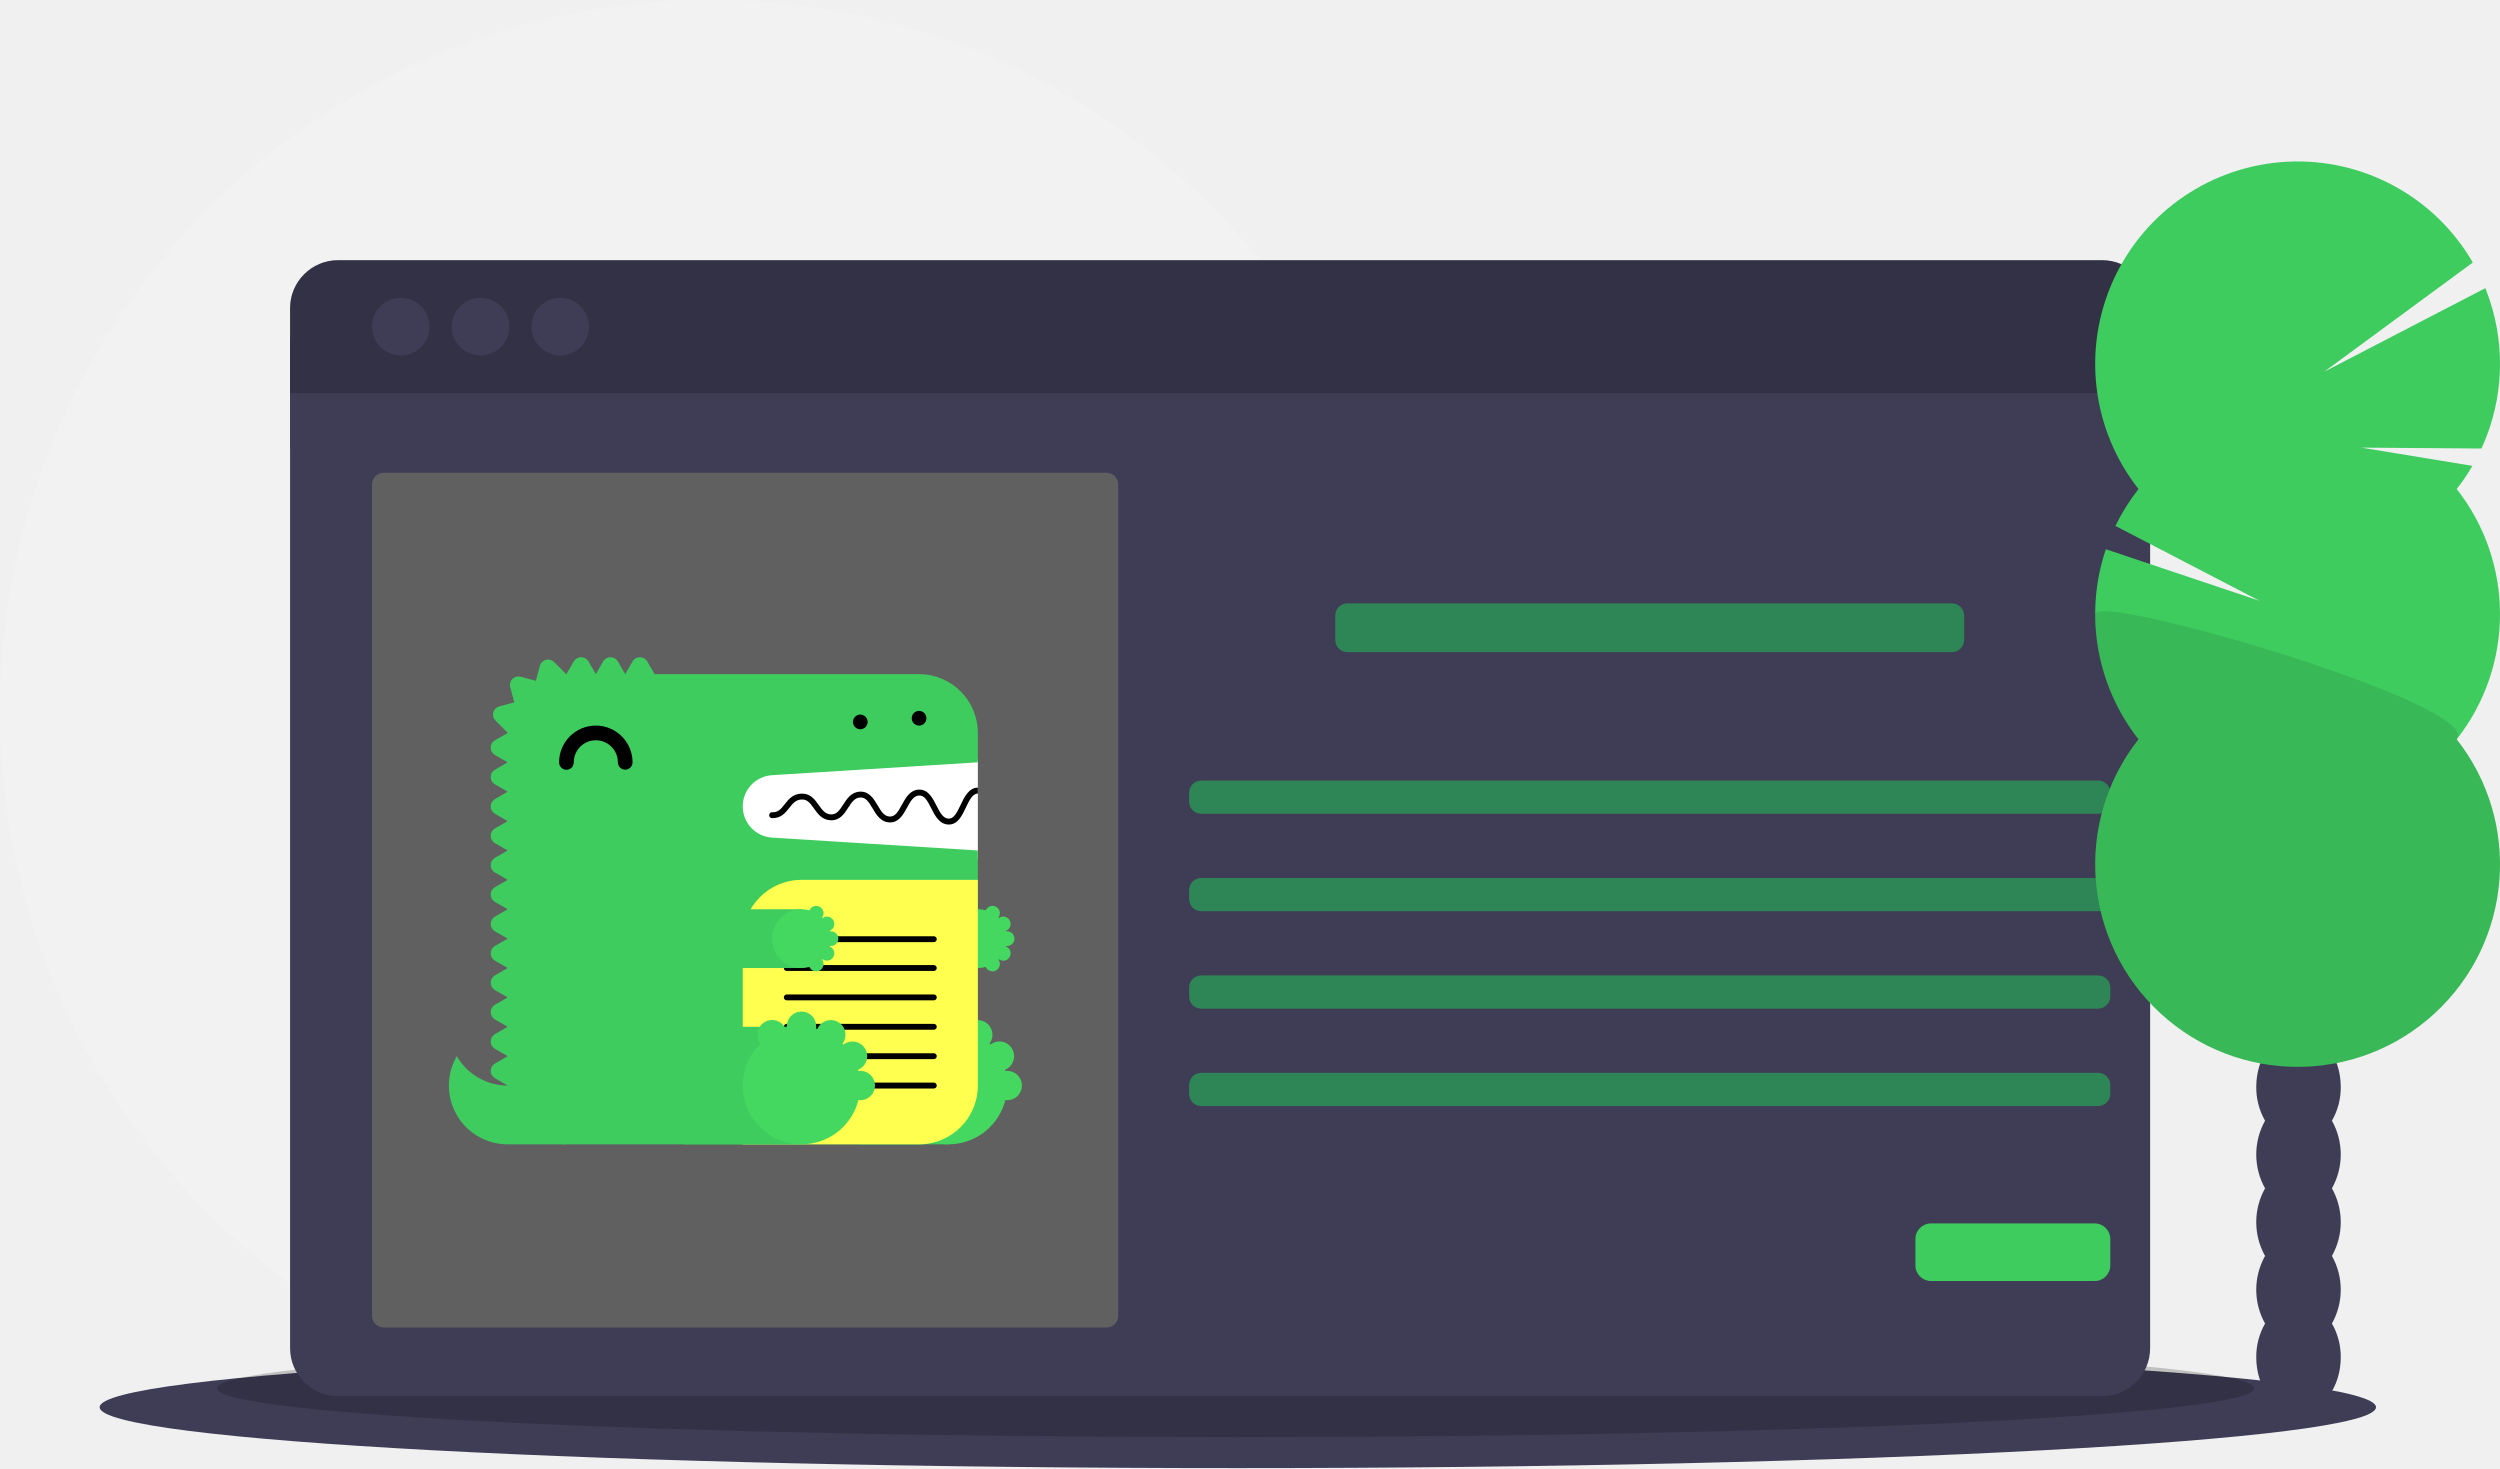
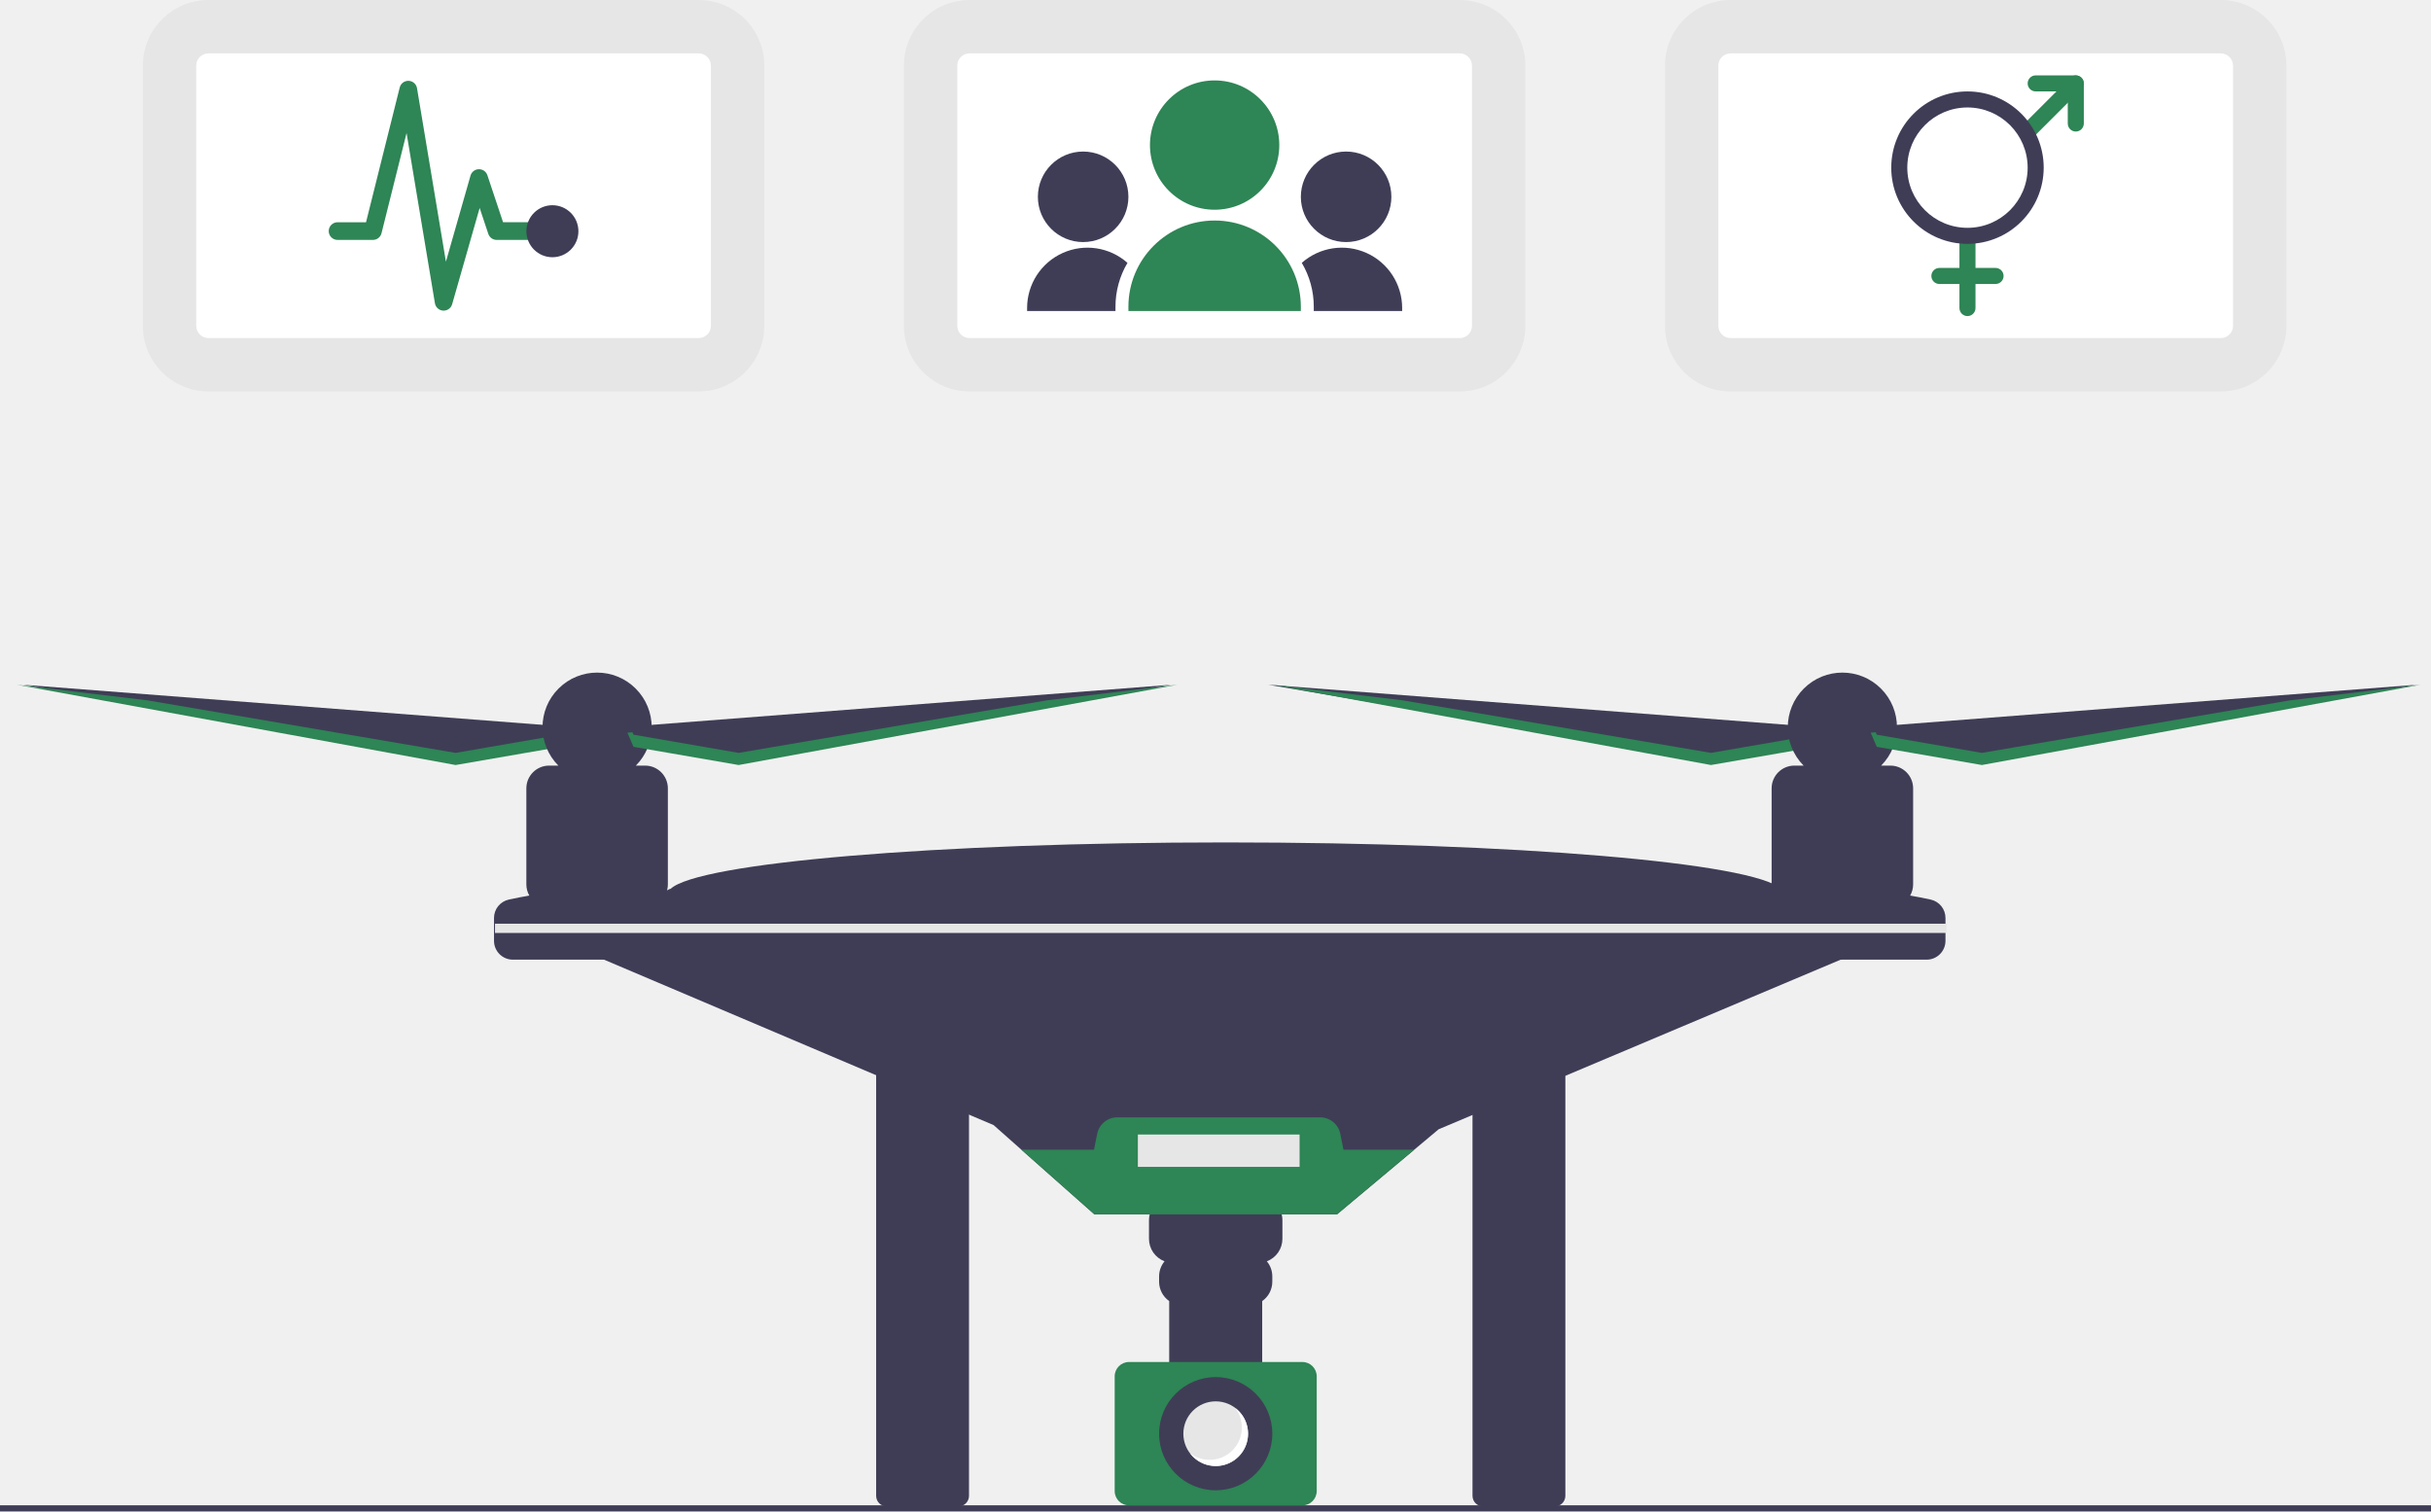
- <svg xmlns="http://www.w3.org/2000/svg" width="1129" height="663" viewBox="0 0 1129 663">
-   <circle cx="321" cy="321" r="321" fill="#f2f2f2" />
-   <ellipse cx="559" cy="635.5" rx="514" ry="27.5" fill="#3f3d56" />
-   <ellipse cx="558" cy="627" rx="460" ry="22" opacity="0.2" />
-   <rect x="131" y="152.5" width="840" height="50" fill="#3f3d56" />
-   <path d="M166.5,727.33A21.67,21.67,0,0,0,188.17,749H984.83A21.67,21.67,0,0,0,1006.5,727.33V296h-840Z" transform="translate(-35.5 -118.5)" fill="#3f3d56" />
-   <path d="M984.83,236H188.17A21.67,21.67,0,0,0,166.5,257.67V296h840V257.67A21.67,21.67,0,0,0,984.83,236Z" transform="translate(-35.5 -118.5)" fill="#3f3d56" />
-   <path d="M984.83,236H188.17A21.67,21.67,0,0,0,166.5,257.67V296h840V257.67A21.67,21.67,0,0,0,984.83,236Z" transform="translate(-35.5 -118.5)" opacity="0.2" />
-   <circle cx="181" cy="147.5" r="13" fill="#3f3d56" />
-   <circle cx="217" cy="147.5" r="13" fill="#3f3d56" />
-   <circle cx="253" cy="147.5" r="13" fill="#3f3d56" />
-   <rect x="168" y="213.5" width="337" height="386" rx="5.335" fill="#606060" />
-   <rect x="603" y="272.5" width="284" height="22" rx="5.476" fill="#2e8555" />
-   <rect x="537" y="352.5" width="416" height="15" rx="5.476" fill="#2e8555" />
-   <rect x="537" y="396.5" width="416" height="15" rx="5.476" fill="#2e8555" />
-   <rect x="537" y="440.5" width="416" height="15" rx="5.476" fill="#2e8555" />
-   <rect x="537" y="484.5" width="416" height="15" rx="5.476" fill="#2e8555" />
-   <rect x="865" y="552.5" width="88" height="26" rx="7.028" fill="#3ecc5f" />
-   <path d="M1088.603,624.616a30.114,30.114,0,0,0,3.983-15.266c0-13.797-8.544-24.981-19.083-24.981s-19.083,11.184-19.083,24.981a30.114,30.114,0,0,0,3.983,15.266,31.248,31.248,0,0,0,0,30.532,31.248,31.248,0,0,0,0,30.532,31.248,31.248,0,0,0,0,30.532,30.114,30.114,0,0,0-3.983,15.266c0,13.797,8.544,24.981,19.083,24.981s19.083-11.184,19.083-24.981a30.114,30.114,0,0,0-3.983-15.266,31.248,31.248,0,0,0,0-30.532,31.248,31.248,0,0,0,0-30.532,31.248,31.248,0,0,0,0-30.532Z" transform="translate(-35.5 -118.5)" fill="#3f3d56" />
-   <ellipse cx="1038.003" cy="460.318" rx="19.083" ry="24.981" fill="#3f3d56" />
-   <ellipse cx="1038.003" cy="429.786" rx="19.083" ry="24.981" fill="#3f3d56" />
-   <path d="M1144.939,339.345a91.611,91.611,0,0,0,7.107-10.461l-50.141-8.235,54.229.403a91.566,91.566,0,0,0,1.746-72.426l-72.754,37.741,67.097-49.321a91.413,91.413,0,1,0-150.971,102.298,91.458,91.458,0,0,0-10.425,16.669l65.087,33.814-69.4-23.292a91.46,91.46,0,0,0,14.738,85.837,91.406,91.406,0,1,0,143.689,0,91.418,91.418,0,0,0,0-113.029Z" transform="translate(-35.5 -118.5)" fill="#3ecc5f" fill-rule="evenodd" />
-   <path d="M981.688,395.859a91.013,91.013,0,0,0,19.561,56.514,91.406,91.406,0,1,0,143.689,0C1157.19,436.821,981.688,385.6,981.688,395.859Z" transform="translate(-35.5 -118.5)" opacity="0.1" />
-   <path d="M365.62,461.436H477.094v45.12H365.62Z" transform="translate(-35.5 -118.5)" fill="#fff" fill-rule="evenodd" />
-   <path d="M264.763,608.741a26.509,26.509,0,0,1-22.962-13.271,26.51,26.51,0,0,0,22.962,39.812H291.304V608.741Z" transform="translate(-35.5 -118.5)" fill="#3ecc5f" fill-rule="evenodd" />
-   <path d="M384.172,468.571l92.922-5.807V449.493a26.541,26.541,0,0,0-26.541-26.541H331.116l-3.318-5.746a3.83,3.83,0,0,0-6.635,0l-3.318,5.746-3.318-5.746a3.83,3.83,0,0,0-6.635,0l-3.318,5.746L301.257,417.205a3.83,3.83,0,0,0-6.635,0L291.304,422.951c-.029,0-.056.004-.086.004l-5.497-5.495a3.829,3.829,0,0,0-6.407,1.717l-1.817,6.773L270.607,424.103a3.83,3.83,0,0,0-4.691,4.693l1.845,6.891-6.771,1.814a3.832,3.832,0,0,0-1.72,6.41l5.497,5.497c0,.028-.004.056-.004.085l-5.746,3.318a3.83,3.83,0,0,0,0,6.635l5.746,3.318L259.016,466.081a3.83,3.83,0,0,0,0,6.635l5.746,3.318-5.746,3.318a3.83,3.83,0,0,0,0,6.635l5.746,3.318-5.746,3.318a3.83,3.83,0,0,0,0,6.635l5.746,3.318-5.746,3.318a3.83,3.83,0,0,0,0,6.635l5.746,3.318-5.746,3.318a3.83,3.83,0,0,0,0,6.635l5.746,3.318-5.746,3.318a3.83,3.83,0,0,0,0,6.635l5.746,3.318-5.746,3.318a3.83,3.83,0,0,0,0,6.635l5.746,3.318L259.016,558.976a3.83,3.83,0,0,0,0,6.635l5.746,3.318-5.746,3.318a3.83,3.83,0,0,0,0,6.635l5.746,3.318-5.746,3.318a3.83,3.83,0,0,0,0,6.635l5.746,3.318-5.746,3.318a3.83,3.83,0,0,0,0,6.635l5.746,3.318A26.541,26.541,0,0,0,291.304,635.283H450.553A26.541,26.541,0,0,0,477.094,608.741V502.575l-92.922-5.807a14.126,14.126,0,0,1,0-28.198" transform="translate(-35.5 -118.5)" fill="#3ecc5f" fill-rule="evenodd" />
-   <path d="M424.011,635.283h39.812V582.2H424.011Z" transform="translate(-35.5 -118.5)" fill="#3ecc5f" fill-rule="evenodd" />
-   <path d="M490.365,602.106a6.602,6.602,0,0,0-.848.085c-.05-.199-.098-.399-.154-.599A6.627,6.627,0,1,0,482.806,590.21q-.22-.225-.445-.446a6.624,6.624,0,1,0-11.397-6.564c-.196-.056-.394-.102-.591-.153a6.64,6.64,0,1,0-13.101,0c-.196.05-.394.097-.591.153a6.628,6.628,0,1,0-11.397,6.564,26.528,26.528,0,1,0,44.231,25.528,6.621,6.621,0,1,0,.848-13.186" transform="translate(-35.5 -118.5)" fill="#44d860" fill-rule="evenodd" />
-   <path d="M437.282,555.658H477.094V529.117H437.282Z" transform="translate(-35.5 -118.5)" fill="#3ecc5f" fill-rule="evenodd" />
-   <path d="M490.365,545.705a3.318,3.318,0,0,0,0-6.635,3.411,3.411,0,0,0-.423.042c-.027-.1-.049-.199-.077-.299a3.319,3.319,0,0,0-1.278-6.379,3.282,3.282,0,0,0-2.001.687q-.109-.113-.223-.223a3.282,3.282,0,0,0,.671-1.983,3.318,3.318,0,0,0-6.37-1.299,13.271,13.271,0,1,0,0,25.541,3.318,3.318,0,0,0,6.37-1.299,3.282,3.282,0,0,0-.671-1.983q.113-.109.223-.223a3.282,3.282,0,0,0,2.001.687,3.318,3.318,0,0,0,1.278-6.379c.028-.098.05-.199.077-.299a3.413,3.413,0,0,0,.423.042" transform="translate(-35.5 -118.5)" fill="#44d860" fill-rule="evenodd" />
-   <path d="M317.845,466.081a3.318,3.318,0,0,1-3.318-3.318,9.953,9.953,0,1,0-19.906,0,3.318,3.318,0,1,1-6.635,0,16.588,16.588,0,1,1,33.177,0,3.318,3.318,0,0,1-3.318,3.318" transform="translate(-35.5 -118.5)" fill-rule="evenodd" />
-   <path d="M370.928,635.283h79.624A26.541,26.541,0,0,0,477.094,608.741v-92.895H397.47a26.541,26.541,0,0,0-26.541,26.541Z" transform="translate(-35.5 -118.5)" fill="#ffff50" fill-rule="evenodd" />
-   <path d="M457.214,556.985H390.808a1.327,1.327,0,0,1,0-2.654h66.407a1.327,1.327,0,0,1,0,2.654m0,26.541H390.808a1.327,1.327,0,1,1,0-2.654h66.407a1.327,1.327,0,0,1,0,2.654m0,26.541H390.808a1.327,1.327,0,1,1,0-2.654h66.407a1.327,1.327,0,0,1,0,2.654m0-66.107H390.808a1.327,1.327,0,0,1,0-2.654h66.407a1.327,1.327,0,0,1,0,2.654m0,26.295H390.808a1.327,1.327,0,0,1,0-2.654h66.407a1.327,1.327,0,0,1,0,2.654m0,26.541H390.808a1.327,1.327,0,0,1,0-2.654h66.407a1.327,1.327,0,0,1,0,2.654M477.094,474.191c-.016,0-.029-.008-.045-.007-4.101.139-6.041,4.241-7.753,7.86-1.786,3.782-3.168,6.241-5.432,6.167-2.507-.09-3.94-2.922-5.458-5.919-1.744-3.442-3.734-7.347-7.913-7.201-4.042.138-5.989,3.708-7.706,6.857-1.827,3.355-3.071,5.395-5.469,5.3-2.557-.093-3.916-2.395-5.489-5.06-1.753-2.967-3.78-6.304-7.878-6.189-3.973.137-5.925,3.165-7.648,5.839-1.822,2.827-3.099,4.549-5.527,4.447-2.618-.093-3.971-2.004-5.535-4.216-1.757-2.486-3.737-5.299-7.823-5.162-3.886.133-5.838,2.614-7.559,4.801-1.635,2.076-2.912,3.718-5.612,3.615a1.328,1.328,0,1,0-.096,2.654c4.004.134,6.032-2.389,7.793-4.628,1.562-1.985,2.91-3.699,5.564-3.789,2.556-.109,3.754,1.48,5.567,4.041,1.721,2.434,3.675,5.194,7.605,5.336,4.118.138,6.099-2.939,7.854-5.663,1.569-2.434,2.922-4.535,5.507-4.624,2.379-.089,3.675,1.792,5.501,4.885,1.721,2.916,3.671,6.219,7.68,6.365,4.147.143,6.15-3.477,7.895-6.682,1.512-2.771,2.938-5.388,5.466-5.476,2.379-.056,3.62,2.117,5.456,5.746,1.715,3.388,3.659,7.226,7.73,7.373l.224.004c4.066,0,5.996-4.081,7.704-7.689,1.512-3.198,2.942-6.211,5.397-6.334Z" transform="translate(-35.5 -118.5)" fill-rule="evenodd" />
-   <path d="M344.387,635.283h53.083V582.2H344.387Z" transform="translate(-35.5 -118.5)" fill="#3ecc5f" fill-rule="evenodd" />
-   <path d="M424.011,602.106a6.602,6.602,0,0,0-.848.085c-.05-.199-.098-.399-.154-.599A6.627,6.627,0,1,0,416.452,590.21q-.22-.225-.445-.446a6.624,6.624,0,1,0-11.397-6.564c-.196-.056-.394-.102-.591-.153a6.64,6.64,0,1,0-13.101,0c-.196.05-.394.097-.591.153a6.628,6.628,0,1,0-11.397,6.564,26.528,26.528,0,1,0,44.231,25.528,6.621,6.621,0,1,0,.848-13.186" transform="translate(-35.5 -118.5)" fill="#44d860" fill-rule="evenodd" />
-   <path d="M344.387,555.658h53.083V529.117H344.387Z" transform="translate(-35.5 -118.5)" fill="#3ecc5f" fill-rule="evenodd" />
-   <path d="M410.74,545.705a3.318,3.318,0,1,0,0-6.635,3.411,3.411,0,0,0-.423.042c-.027-.1-.049-.199-.077-.299a3.319,3.319,0,0,0-1.278-6.379,3.282,3.282,0,0,0-2.001.687q-.109-.113-.223-.223a3.282,3.282,0,0,0,.671-1.983,3.318,3.318,0,0,0-6.37-1.299,13.271,13.271,0,1,0,0,25.541,3.318,3.318,0,0,0,6.37-1.299,3.282,3.282,0,0,0-.671-1.983q.113-.109.223-.223a3.282,3.282,0,0,0,2.001.687,3.318,3.318,0,0,0,1.278-6.379c.028-.098.05-.199.077-.299a3.413,3.413,0,0,0,.423.042" transform="translate(-35.5 -118.5)" fill="#44d860" fill-rule="evenodd" />
-   <path d="M424.011,447.834a3.603,3.603,0,0,1-.65-.066,3.344,3.344,0,0,1-.624-.186,3.447,3.447,0,0,1-.572-.305,5.027,5.027,0,0,1-.504-.411,3.887,3.887,0,0,1-.41-.504,3.275,3.275,0,0,1-.557-1.845,3.602,3.602,0,0,1,.066-.65,3.826,3.826,0,0,1,.184-.624,3.489,3.489,0,0,1,.307-.571,3.197,3.197,0,0,1,.914-.916,3.447,3.447,0,0,1,.572-.305,3.344,3.344,0,0,1,.624-.186,3.069,3.069,0,0,1,1.301,0,3.223,3.223,0,0,1,1.194.491,5.028,5.028,0,0,1,.504.411,4.88,4.88,0,0,1,.411.504,3.382,3.382,0,0,1,.305.571,3.478,3.478,0,0,1,.252,1.274A3.364,3.364,0,0,1,426.36,446.865a5.027,5.027,0,0,1-.504.411,3.306,3.306,0,0,1-1.845.557m26.541-1.659a3.388,3.388,0,0,1-2.35-.969,5.042,5.042,0,0,1-.41-.504,3.275,3.275,0,0,1-.557-1.845,3.387,3.387,0,0,1,.967-2.349,5.026,5.026,0,0,1,.504-.411,3.447,3.447,0,0,1,.572-.305,3.343,3.343,0,0,1,.624-.186,3.07,3.07,0,0,1,1.301,0,3.224,3.224,0,0,1,1.194.491,5.026,5.026,0,0,1,.504.411,3.388,3.388,0,0,1,.969,2.349,3.726,3.726,0,0,1-.066.65,3.374,3.374,0,0,1-.186.624,4.715,4.715,0,0,1-.305.571,4.88,4.88,0,0,1-.411.504,5.026,5.026,0,0,1-.504.411,3.305,3.305,0,0,1-1.845.557" transform="translate(-35.5 -118.5)" fill-rule="evenodd" />
+ <svg xmlns="http://www.w3.org/2000/svg" data-name="Layer 1" width="888" height="552.129" viewBox="0 0 888 552.129">
+   <path d="M479.902,562.186a3.868,3.868,0,0,0-3.863,3.863V720.363a3.868,3.868,0,0,0,3.863,3.863h26.196a3.868,3.868,0,0,0,3.863-3.863V566.049a3.868,3.868,0,0,0-3.863-3.863Z" transform="translate(-156 -173.9354)" fill="#3f3d56" />
+   <path d="M697.741,562.186a3.868,3.868,0,0,0-3.863,3.863V720.363a3.868,3.868,0,0,0,3.863,3.863h26.195a3.868,3.868,0,0,0,3.863-3.863V566.049a3.868,3.868,0,0,0-3.863-3.863Z" transform="translate(-156 -173.9354)" fill="#3f3d56" />
+   <polygon points="664.127 265.647 463.273 250.14 623.513 277.462 661.912 270.816 664.127 265.647" fill="#3f3d56" />
+   <polygon points="624.99 275.031 663.389 268.385 663.766 267.505 665.604 267.647 663.389 272.816 624.99 279.462 464.75 250.14 512.237 255.806 624.99 275.031" fill="#2e8555" />
+   <polygon points="209.251 265.647 8.396 250.14 168.637 277.462 207.036 270.816 209.251 265.647" fill="#3f3d56" />
+   <polygon points="166.422 275.031 204.82 268.385 205.198 267.505 207.036 267.647 204.82 272.816 166.422 279.462 6.181 250.14 53.668 255.806 166.422 275.031" fill="#2e8555" />
+   <path d="M854.095,520.072l-16.984.738-155.596,65.647L672.61,593.915l-28.23,23.63H555.767l-26.687-23.63-10.146-8.987-149.253-63.38-13.292-1.477,44.306-21.415h.236c10.043-9.533,97.016-16.984,202.833-16.984s192.791,7.451,202.833,16.984h.975Z" transform="translate(-156 -173.9354)" fill="#3f3d56" />
+   <path d="M399.479,499.752a8.276,8.276,0,0,0,.479-2.758V461.921a8.309,8.309,0,0,0-8.309-8.309h-3.374a19.938,19.938,0,1,0-28.326,0h-3.374a8.309,8.309,0,0,0-8.309,8.309v35.073a8.262,8.262,0,0,0,1.085,4.095c-2.508.44-5.016.917-7.523,1.469a6.877,6.877,0,0,0-5.376,6.724v8.333a6.887,6.887,0,0,0,6.887,6.887H421.372V503.826A177.613,177.613,0,0,0,399.479,499.752Z" transform="translate(-156 -173.9354)" fill="#3f3d56" />
+   <path d="M861.272,502.558c-2.508-.552-5.016-1.029-7.523-1.469a8.262,8.262,0,0,0,1.085-4.095V461.921a8.309,8.309,0,0,0-8.309-8.309h-3.374a19.938,19.938,0,1,0-28.326,0H811.452a8.309,8.309,0,0,0-8.309,8.309v35.073a8.276,8.276,0,0,0,.479,2.758,177.613,177.613,0,0,0-21.893,4.074v20.676h78.033a6.887,6.887,0,0,0,6.887-6.887v-8.333A6.877,6.877,0,0,0,861.272,502.558Z" transform="translate(-156 -173.9354)" fill="#3f3d56" />
+   <polygon points="681.85 265.647 882.704 250.14 722.464 277.462 684.065 270.816 681.85 265.647" fill="#3f3d56" />
+   <path d="M615.653,610.899H584.494a8.789,8.789,0,0,0-8.789,8.789v6.791a8.784,8.784,0,0,0,5.682,8.213,8.589,8.589,0,0,0-1.99,5.509v1.948a8.611,8.611,0,0,0,3.692,7.07v25.924h33.968V649.219a8.611,8.611,0,0,0,3.692-7.07v-1.948a8.589,8.589,0,0,0-1.99-5.509,8.784,8.784,0,0,0,5.682-8.213V619.688A8.789,8.789,0,0,0,615.653,610.899Z" transform="translate(-156 -173.9354)" fill="#3f3d56" />
+   <path d="M568.408,671.475a5.239,5.239,0,0,0-5.233,5.232v41.917a5.239,5.239,0,0,0,5.233,5.233h63.332a5.239,5.239,0,0,0,5.232-5.233V676.707a5.239,5.239,0,0,0-5.232-5.232Z" transform="translate(-156 -173.9354)" fill="#2e8555" />
+   <path d="M672.61,593.915l-28.23,23.63H555.767l-26.687-23.63h26.539l1.159-5.782a7.503,7.503,0,0,1,7.355-6.033h74.095a7.503,7.503,0,0,1,7.355,6.033l1.159,5.782Z" transform="translate(-156 -173.9354)" fill="#2e8555" />
+   <circle cx="444.073" cy="523.73" r="20.676" fill="#3f3d56" />
+   <circle cx="444.073" cy="523.73" r="11.815" fill="#e6e6e6" />
+   <path d="M607.215,688.269a11.799,11.799,0,0,1-16.538,16.538,11.804,11.804,0,1,0,16.538-16.538Z" transform="translate(-156 -173.9354)" fill="#fff" />
+   <rect x="180.821" y="337.43" width="530.196" height="3.382" fill="#e6e6e6" />
+   <polygon points="723.941 275.031 685.542 268.385 685.165 267.505 683.327 267.647 685.542 272.816 723.941 279.462 884.181 250.14 836.694 255.806 723.941 275.031" fill="#2e8555" />
+   <polygon points="226.973 265.647 427.828 250.14 267.587 277.462 229.189 270.816 226.973 265.647" fill="#3f3d56" />
+   <polygon points="269.803 275.031 231.404 268.385 231.027 267.505 229.189 267.647 231.404 272.816 269.803 279.462 430.043 250.14 382.556 255.806 269.803 275.031" fill="#2e8555" />
+   <rect x="415.644" y="414.442" width="59.075" height="11.815" fill="#e6e6e6" />
+   <path d="M411.217,173.935H232.146a23.992,23.992,0,0,0-23.965,23.965v95.071a23.992,23.992,0,0,0,23.965,23.965H411.217a23.992,23.992,0,0,0,23.965-23.965V197.9a23.992,23.992,0,0,0-23.965-23.965Z" transform="translate(-156 -173.9354)" fill="#e6e6e6" />
+   <path d="M232.145,193.435a4.469,4.469,0,0,0-4.464,4.464V292.971a4.469,4.469,0,0,0,4.464,4.464H411.217a4.469,4.469,0,0,0,4.464-4.464V197.9a4.469,4.469,0,0,0-4.464-4.464Z" transform="translate(-156 -173.9354)" fill="#fff" />
+   <path d="M318.058,287.413q-.092,0-.184-.005a3.229,3.229,0,0,1-3.002-2.693l-10.364-62.183-9.151,36.603a3.229,3.229,0,0,1-3.133,2.446h-12.916a3.229,3.229,0,1,1,0-6.458H289.703l12.305-49.219a3.229,3.229,0,0,1,6.318.252l10.561,63.368,8.981-31.434a3.229,3.229,0,0,1,6.168-.134l5.722,17.166h10.589a3.229,3.229,0,0,1,0,6.458H337.431a3.229,3.229,0,0,1-3.063-2.208l-3.158-9.472L321.161,285.071A3.229,3.229,0,0,1,318.058,287.413Z" transform="translate(-156 -173.9354)" fill="#2e8555" />
+   <circle cx="201.784" cy="84.467" r="9.5" fill="#3f3d56" />
+   <path d="M689.217,173.935H510.146a23.992,23.992,0,0,0-23.965,23.965v95.071a23.992,23.992,0,0,0,23.965,23.965H689.217a23.992,23.992,0,0,0,23.965-23.965V197.9a23.992,23.992,0,0,0-23.965-23.965Z" transform="translate(-156 -173.9354)" fill="#e6e6e6" />
+   <path d="M510.145,193.435a4.469,4.469,0,0,0-4.464,4.464V292.971a4.469,4.469,0,0,0,4.464,4.464H689.217a4.469,4.469,0,0,0,4.464-4.464V197.9a4.469,4.469,0,0,0-4.464-4.464Z" transform="translate(-156 -173.9354)" fill="#fff" />
+   <circle cx="443.681" cy="52.997" r="23.621" fill="#2e8555" />
+   <path d="M443.681,80.555h0a31.494,31.494,0,0,1,31.494,31.494v1.575a0,0,0,0,1,0,0H412.187a0,0,0,0,1,0,0v-1.575A31.494,31.494,0,0,1,443.681,80.555Z" fill="#2e8555" />
+   <circle cx="395.652" cy="71.894" r="16.534" fill="#3f3d56" />
+   <path d="M567.846,269.96a22.041,22.041,0,0,0-36.664,16.496v1.102h32.282v-1.575A31.34,31.34,0,0,1,567.846,269.96Z" transform="translate(-156 -173.9354)" fill="#3f3d56" />
+   <circle cx="491.71" cy="71.894" r="16.534" fill="#3f3d56" />
+   <path d="M631.517,269.96a22.041,22.041,0,0,1,36.664,16.496v1.102H635.899v-1.575A31.34,31.34,0,0,0,631.517,269.96Z" transform="translate(-156 -173.9354)" fill="#3f3d56" />
+   <path d="M967.217,173.935H788.146a23.992,23.992,0,0,0-23.965,23.965v95.071a23.992,23.992,0,0,0,23.965,23.965H967.217a23.992,23.992,0,0,0,23.965-23.965V197.9a23.992,23.992,0,0,0-23.965-23.965Z" transform="translate(-156 -173.9354)" fill="#e6e6e6" />
+   <path d="M788.145,193.435a4.469,4.469,0,0,0-4.464,4.464V292.971a4.469,4.469,0,0,0,4.464,4.464H967.217a4.469,4.469,0,0,0,4.464-4.464V197.9a4.469,4.469,0,0,0-4.464-4.464Z" transform="translate(-156 -173.9354)" fill="#fff" />
+   <path d="M874.683,289.399a2.931,2.931,0,0,1-2.931-2.931V263.021a2.931,2.931,0,0,1,5.862,0V286.468A2.931,2.931,0,0,1,874.683,289.399Z" transform="translate(-156 -173.9354)" fill="#2e8555" />
+   <path d="M884.941,277.675h-20.516a2.931,2.931,0,1,1,0-5.862h20.516a2.931,2.931,0,1,1,0,5.862Z" transform="translate(-156 -173.9354)" fill="#2e8555" />
+   <path d="M914.25,221.988a2.931,2.931,0,0,1-2.931-2.931V207.334H899.596a2.931,2.931,0,1,1,0-5.862h14.655a2.931,2.931,0,0,1,2.931,2.931v14.655A2.931,2.931,0,0,1,914.25,221.988Z" transform="translate(-156 -173.9354)" fill="#2e8555" />
+   <path d="M896.533,225.051a2.931,2.931,0,0,1-2.072-5.003l17.717-17.717a2.931,2.931,0,0,1,4.145,4.145L898.605,224.193A2.922,2.922,0,0,1,896.533,225.051Z" transform="translate(-156 -173.9354)" fill="#2e8555" />
+   <path d="M874.683,263.021a27.844,27.844,0,1,1,27.844-27.844A27.875,27.875,0,0,1,874.683,263.021Zm0-49.825a21.982,21.982,0,1,0,21.982,21.982A22.007,22.007,0,0,0,874.683,213.195Z" transform="translate(-156 -173.9354)" fill="#3f3d56" />
+   <rect y="549.889" width="888" height="2.241" fill="#3f3d56" />
</svg>
